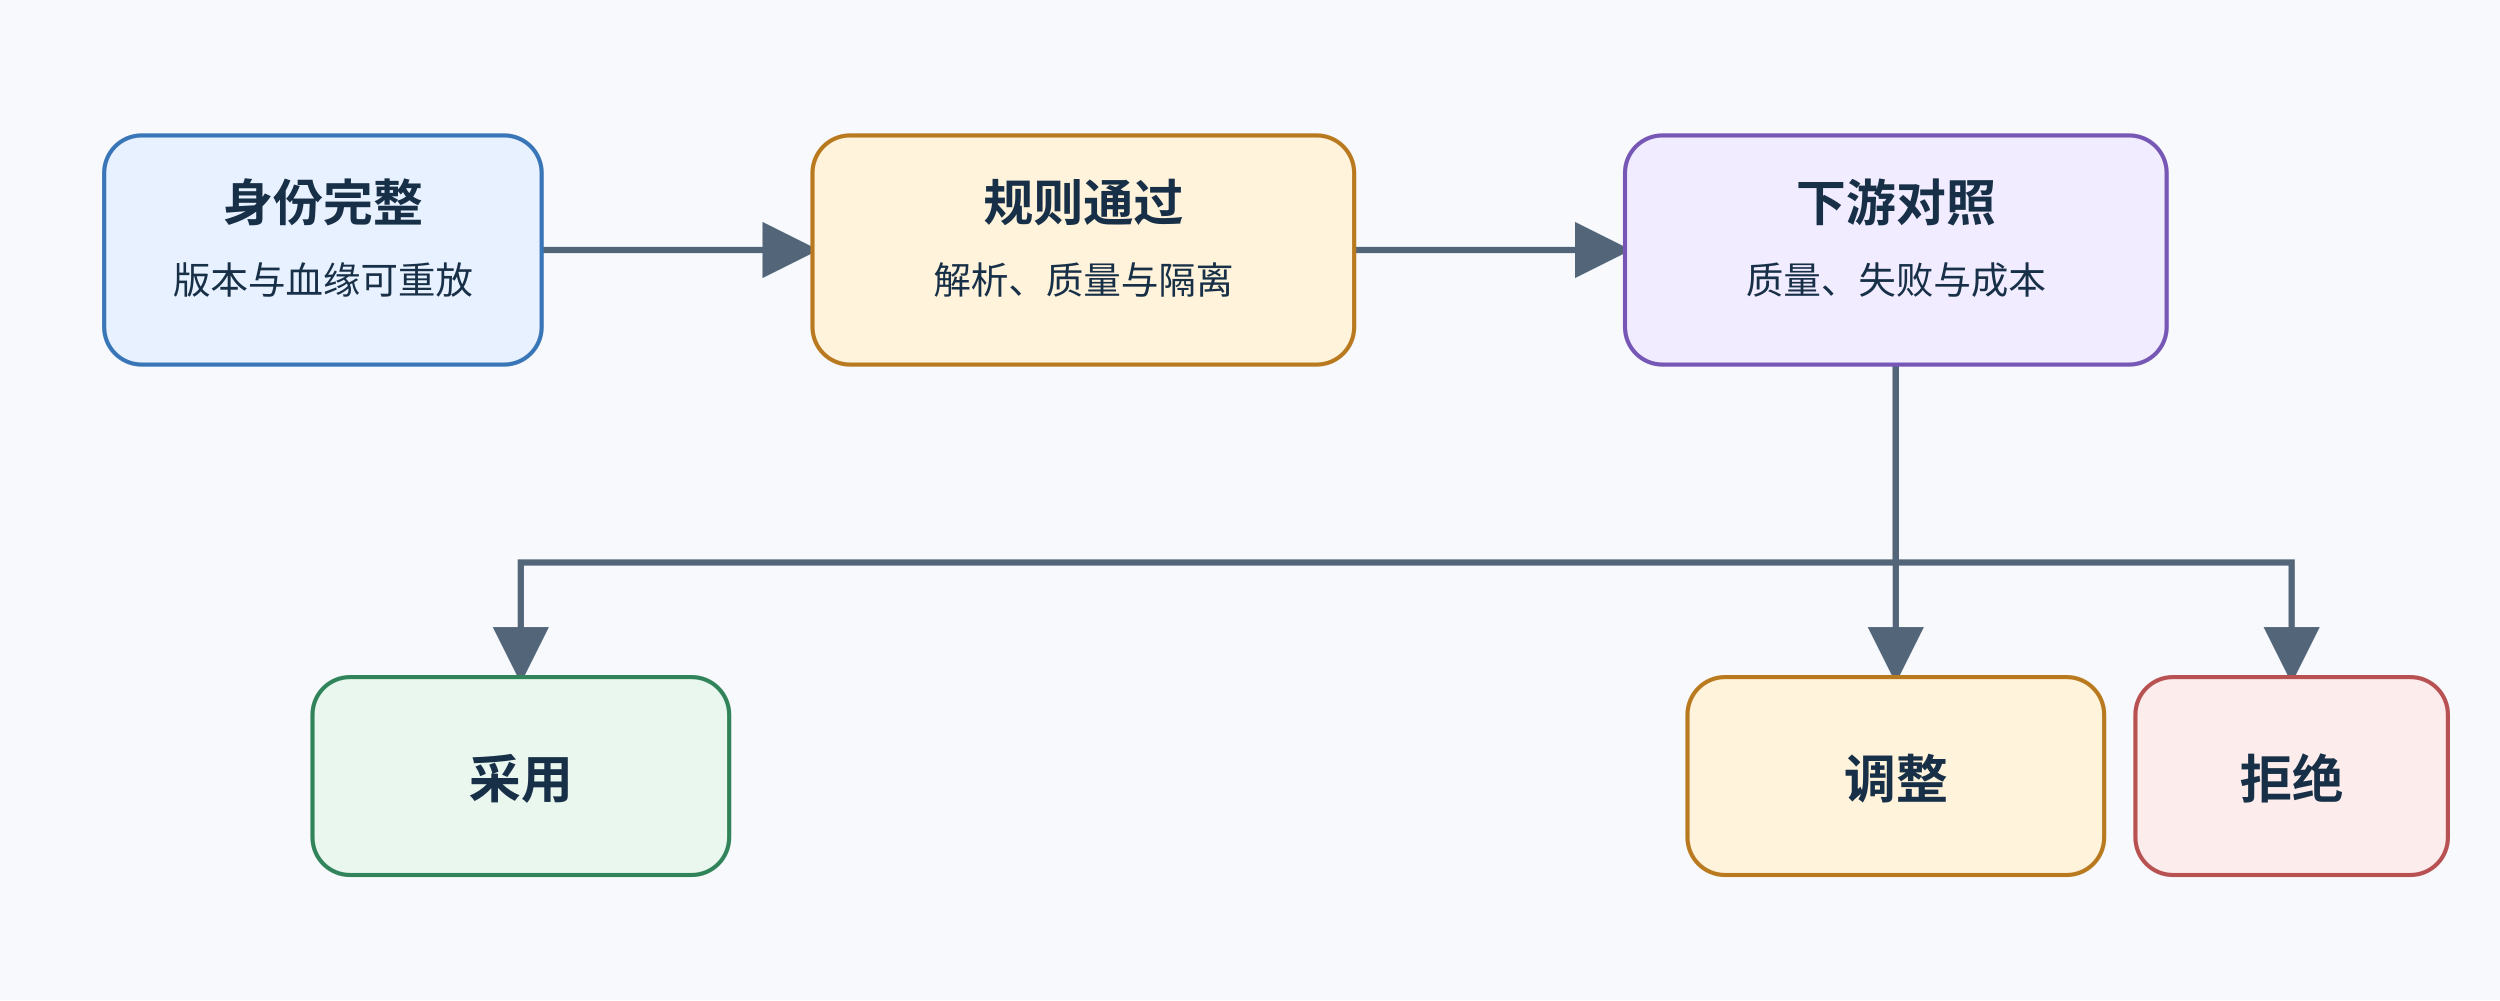
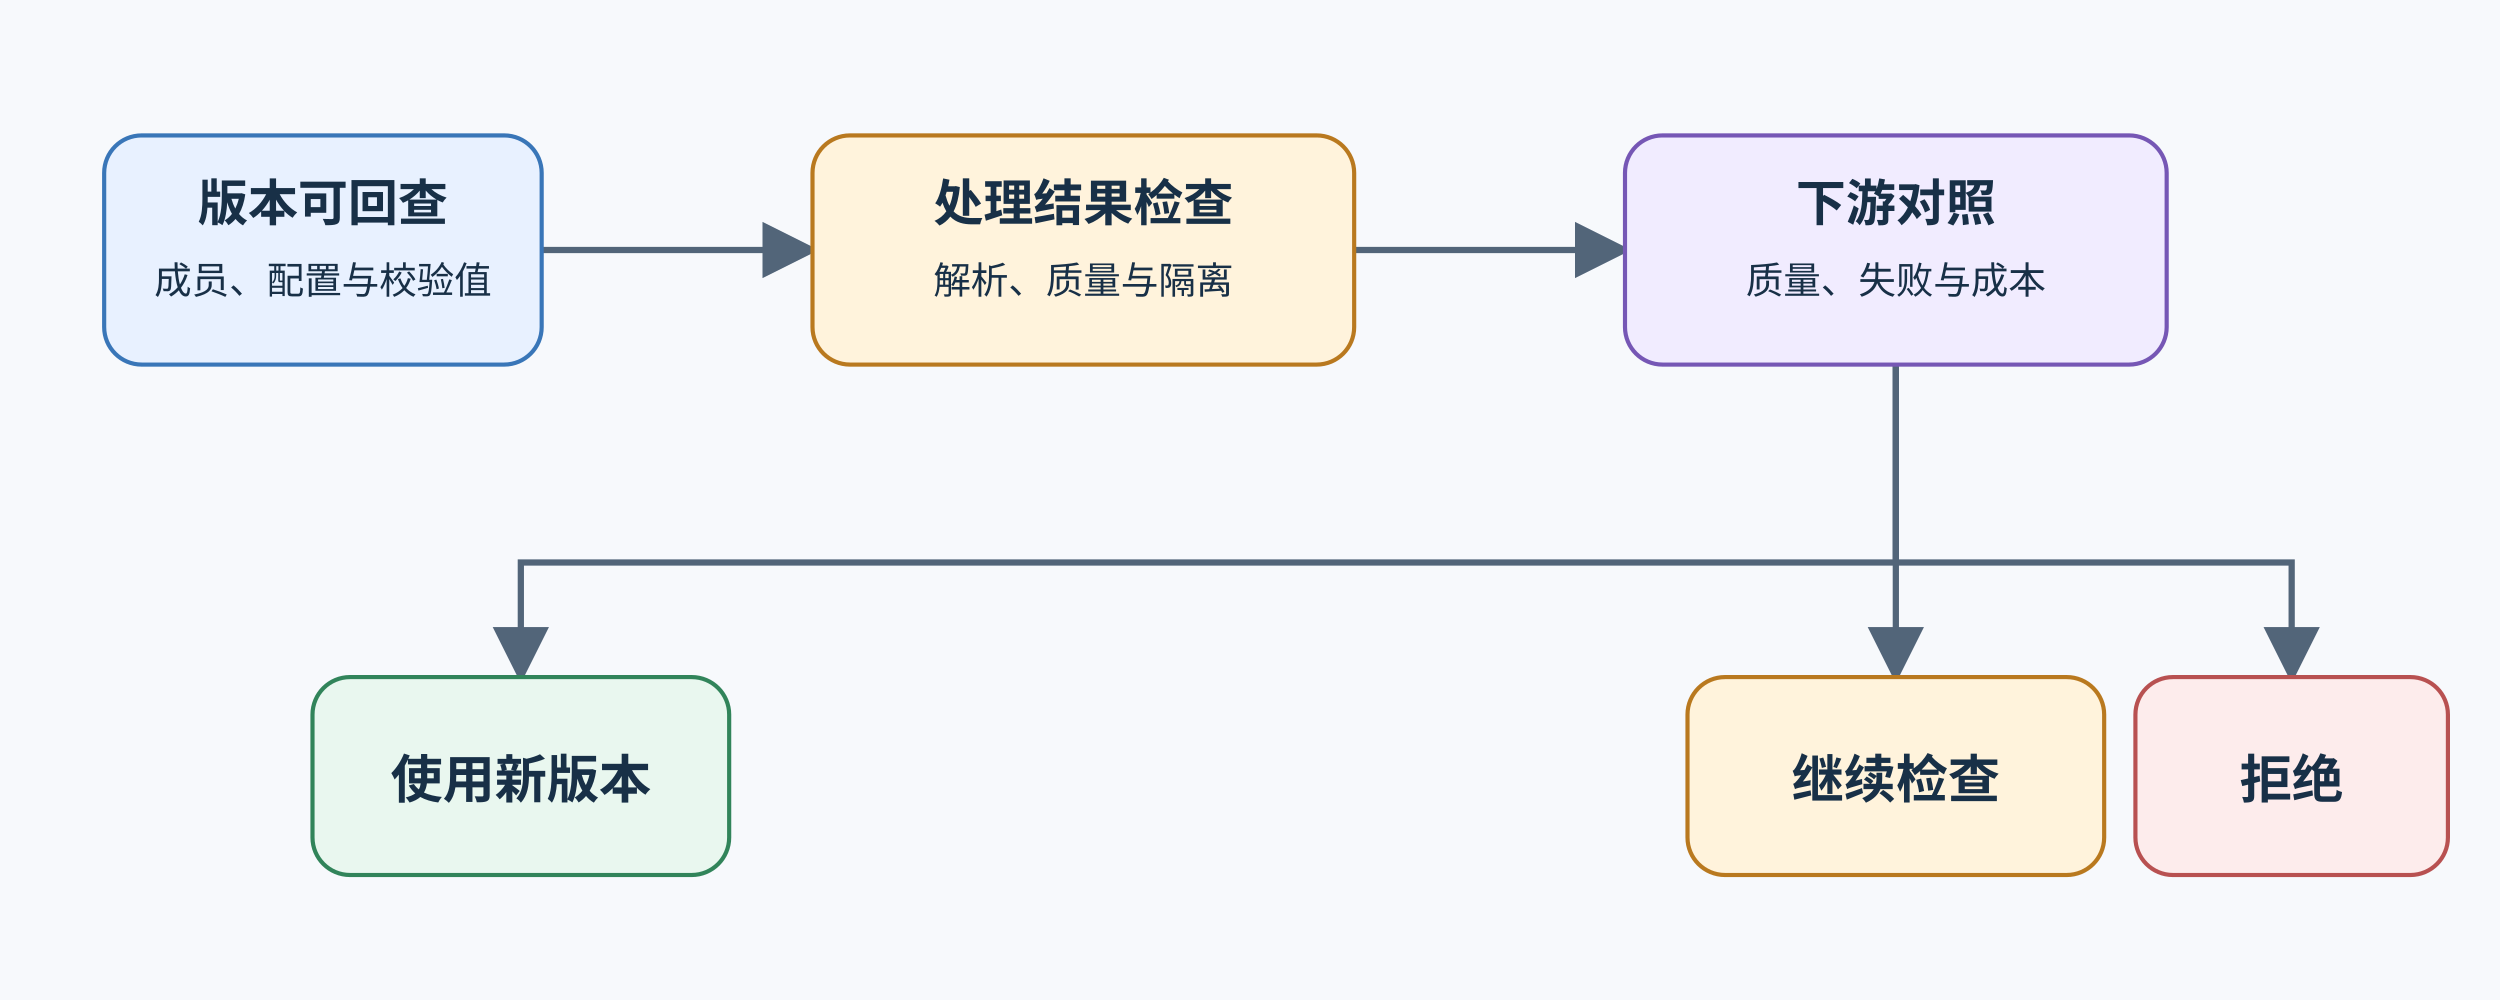
<svg xmlns="http://www.w3.org/2000/svg" width="1200" height="480" viewBox="0 0 1200 480" role="img" aria-labelledby="title desc">
  <defs>
    <marker id="a" markerWidth="9" markerHeight="9" refX="8" refY="4.5" orient="auto">
      <path d="M0 0L9 4.5L0 9Z" fill="#526579" />
    </marker>
  </defs>
  <rect width="1200" height="480" fill="#f7f9fc" />
  <g font-family="Arial,'Microsoft YaHei',sans-serif" text-anchor="middle">
    <g fill="none" stroke="#526579" stroke-width="3" marker-end="url(#a)">
      <path d="M260 120H390" />
      <path d="M650 120H780" />
      <path d="M910 175V270H250V325" />
      <path d="M910 175V325" />
      <path d="M910 270H1100V325" />
    </g>
    <g stroke-width="2">
      <rect x="50" y="65" width="210" height="110" rx="18" fill="#e8f1ff" stroke="#3976b8" />
      <rect x="390" y="65" width="260" height="110" rx="18" fill="#fff3dc" stroke="#b9791f" />
      <rect x="780" y="65" width="260" height="110" rx="18" fill="#f1ecff" stroke="#7657b5" />
      <rect x="150" y="325" width="200" height="95" rx="18" fill="#e9f7ef" stroke="#31845a" />
      <rect x="810" y="325" width="200" height="95" rx="18" fill="#fff3dc" stroke="#b9791f" />
      <rect x="1025" y="325" width="150" height="95" rx="18" fill="#fdecec" stroke="#b85151" />
    </g>
    <g fill="#183047">
-       <text x="155" y="106" font-size="24" font-weight="700">身份完整</text>
-       <text x="155" y="141" font-size="18">版本与血缘可重放</text>
-       <text x="520" y="106" font-size="24" font-weight="700">规则通过</text>
+       <text x="155" y="106" font-size="24" font-weight="700">版本可回查</text>
+       <text x="155" y="141" font-size="18">成员、配置与校验值</text>
+       <text x="520" y="106" font-size="24" font-weight="700">处理结果检查</text>
      <text x="520" y="141" font-size="18">解析、质量与隔离</text>
      <text x="910" y="106" font-size="24" font-weight="700">下游对照</text>
      <text x="910" y="141" font-size="18">质量、失败与成本</text>
-       <text x="250" y="383" font-size="25" font-weight="700">采用</text>
-       <text x="910" y="383" font-size="25" font-weight="700">调整</text>
+       <text x="250" y="383" font-size="25" font-weight="700">使用新版本</text>
+       <text x="910" y="383" font-size="25" font-weight="700">继续检查</text>
      <text x="1100" y="383" font-size="25" font-weight="700">拒绝</text>
    </g>
  </g>
</svg>
